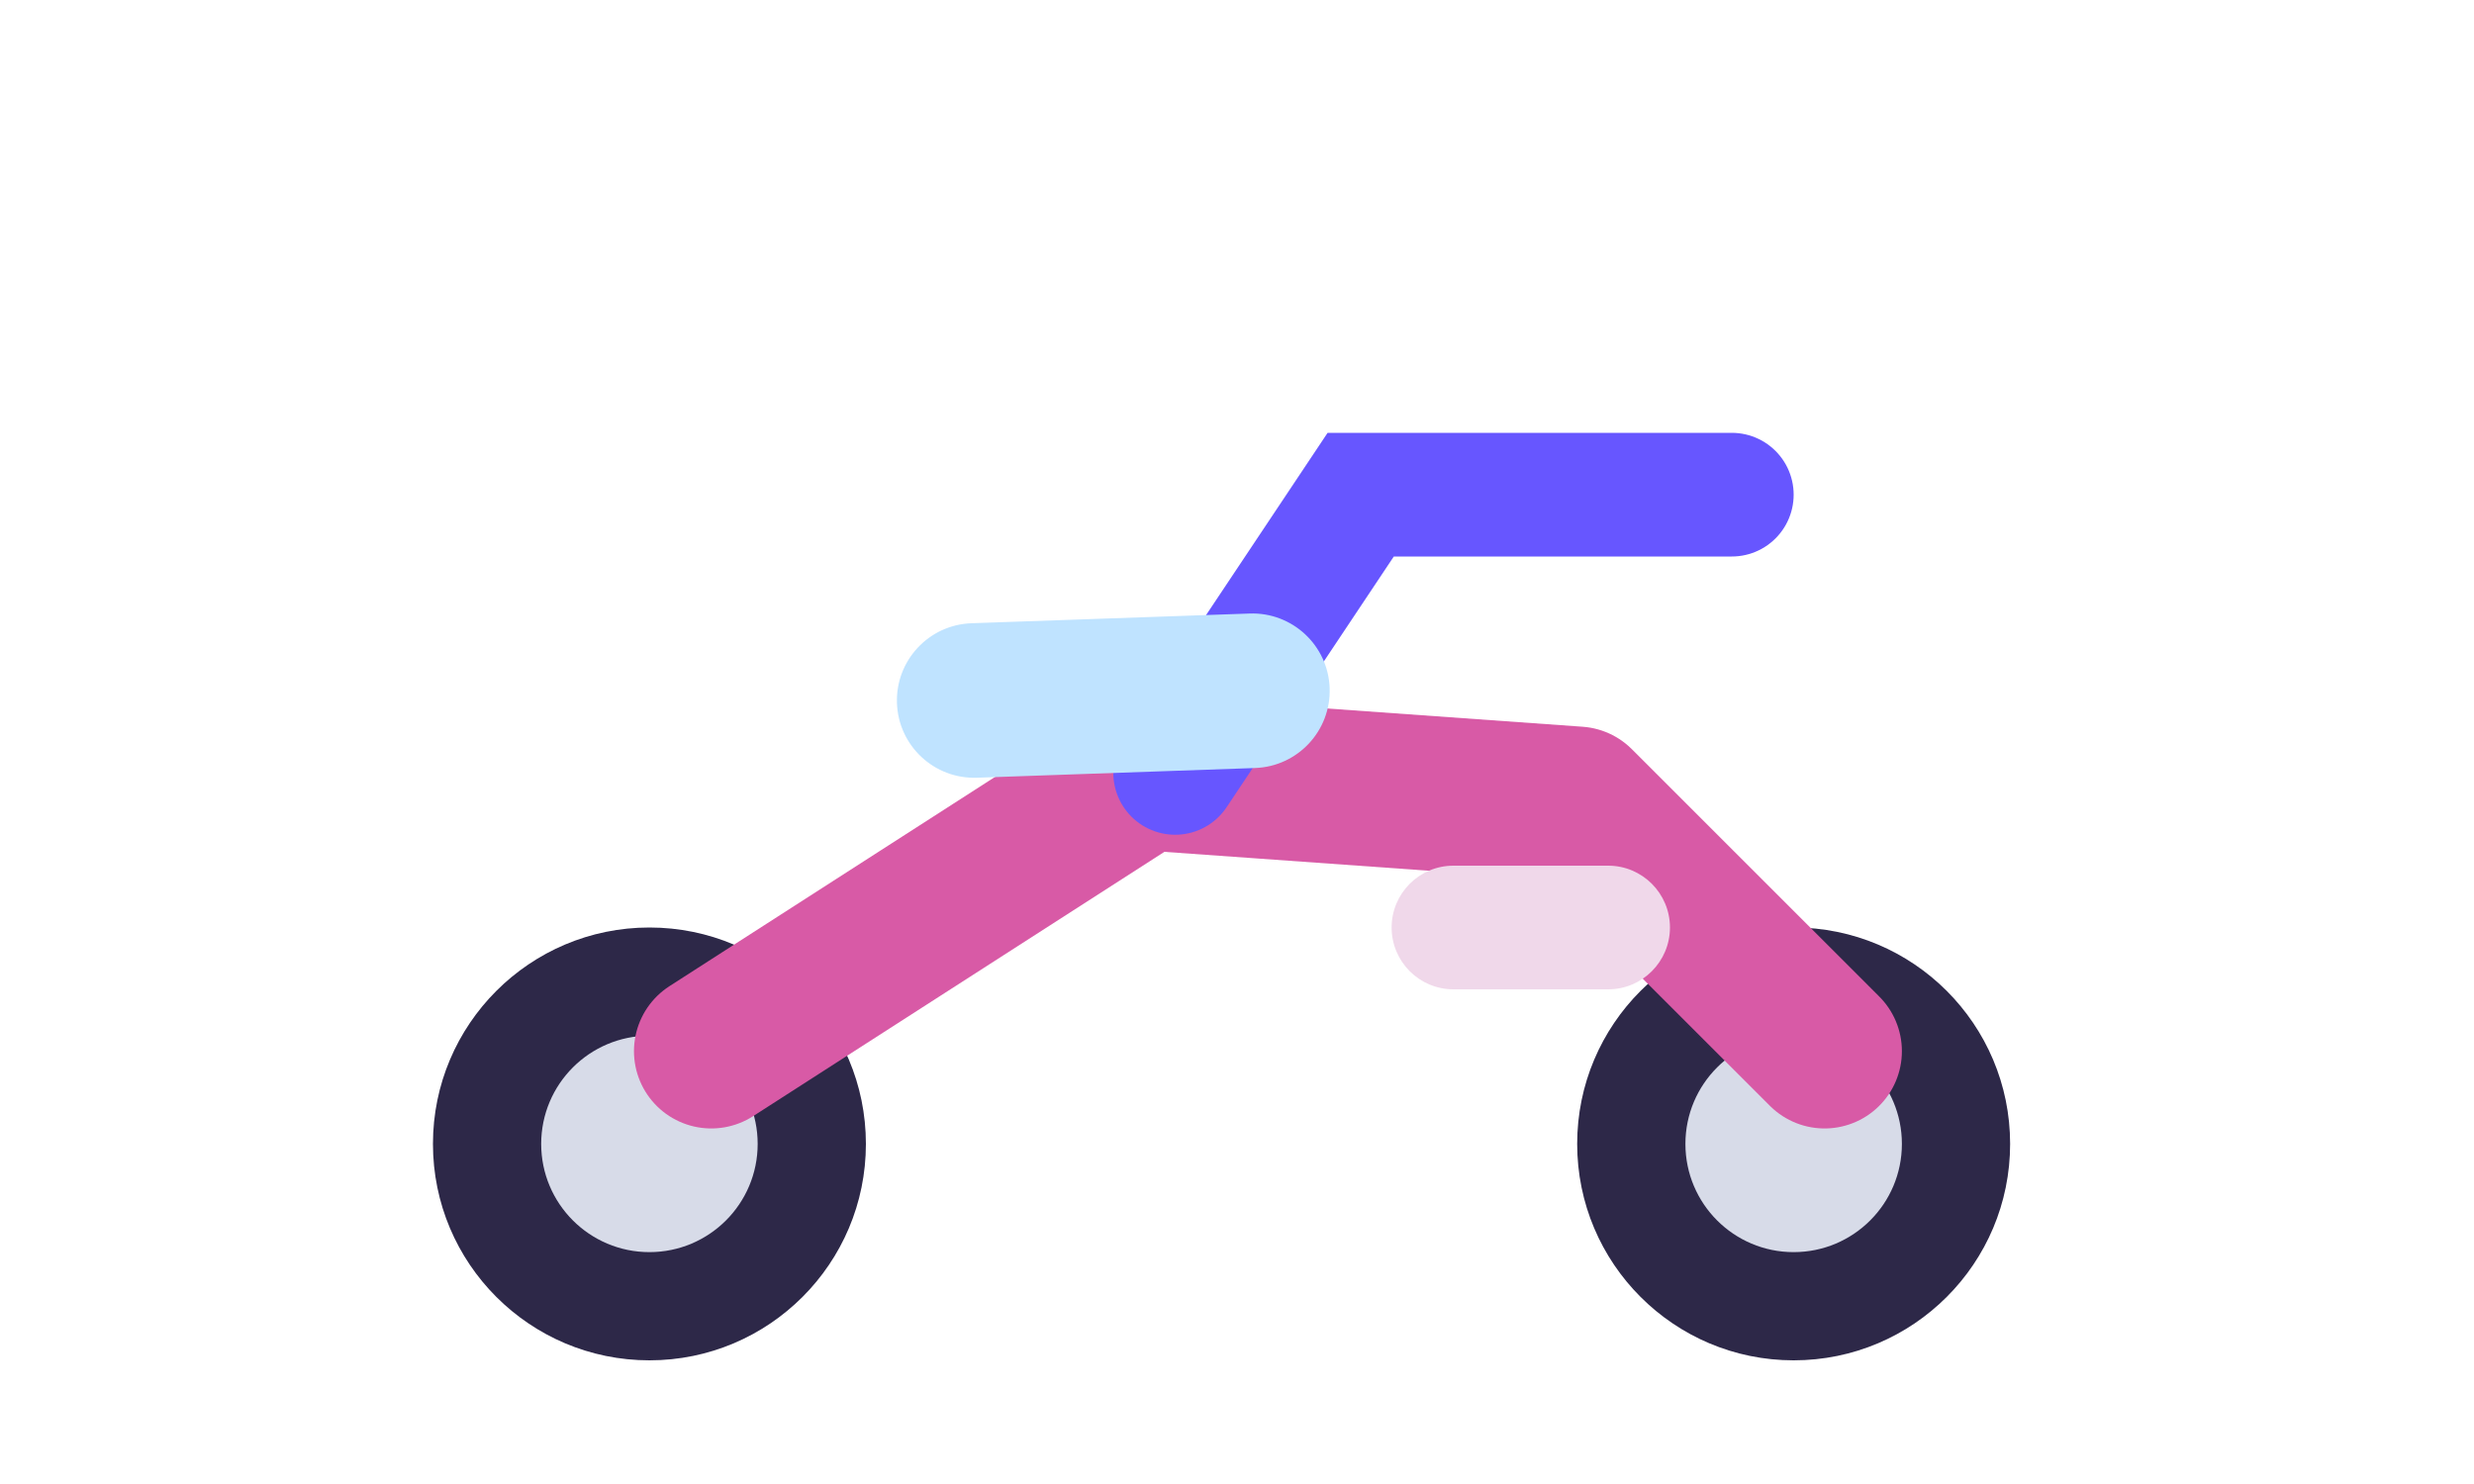
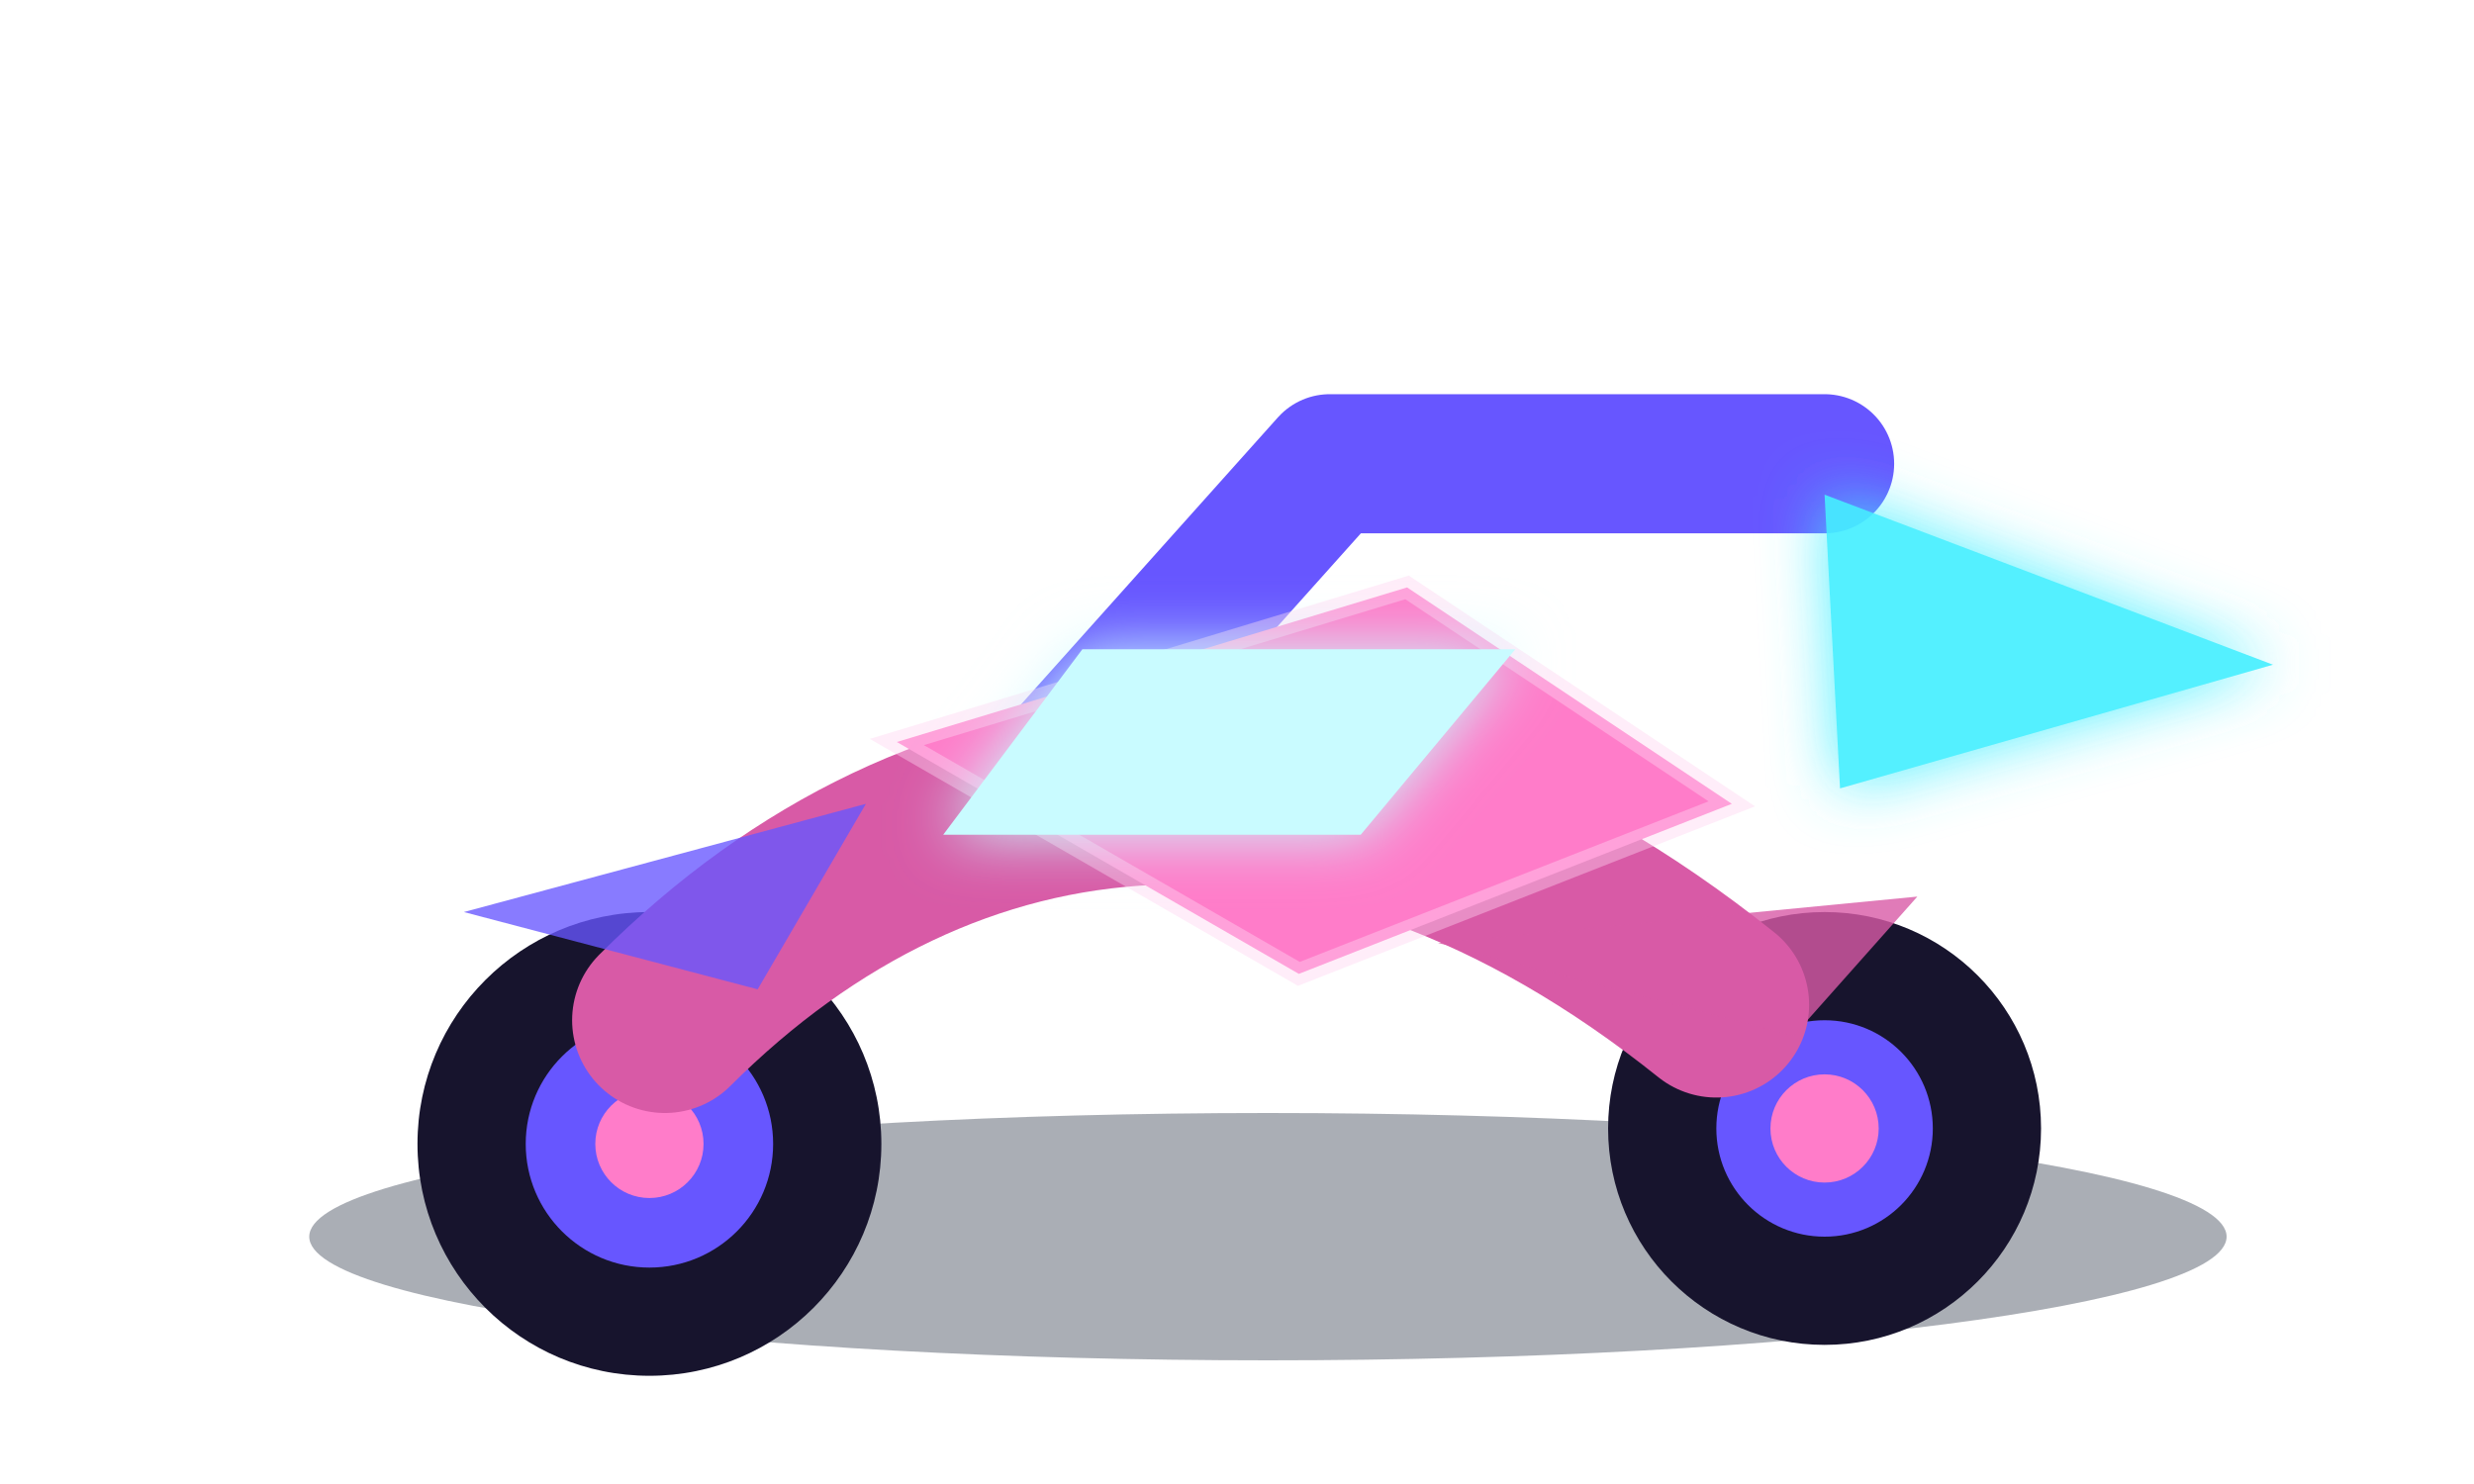
<svg xmlns="http://www.w3.org/2000/svg" viewBox="0 0 160 96">
-   <circle cx="42" cy="74" r="14" fill="#2d2848" />
-   <circle cx="116" cy="74" r="14" fill="#2d2848" />
-   <circle cx="42" cy="74" r="7" fill="#d7dbe8" />
-   <circle cx="116" cy="74" r="7" fill="#d7dbe8" />
-   <path d="M46 68 L74 50 L102 52 L118 68" fill="none" stroke="#d85aa6" stroke-width="10" stroke-linecap="round" stroke-linejoin="round" />
-   <path d="M76 50 L88 32 L112 32" fill="none" stroke="#6756ff" stroke-width="8" stroke-linecap="round" />
-   <rect x="58" y="40" width="28" height="10" rx="5" fill="#bfe3ff" transform="rotate(-2 72 45)" />
-   <rect x="90" y="56" width="18" height="8" rx="4" fill="#f0d8ea" />
+   <defs>
+     <filter id="glow" x="-30%" y="-40%" width="160%" height="180%">
+       <feGaussianBlur stdDeviation="2" result="blur" />
+       <feMerge>
+         <feMergeNode in="blur" />
+         <feMergeNode in="SourceGraphic" />
+       </feMerge>
+     </filter>
+   </defs>
+   <ellipse cx="82" cy="80" rx="62" ry="8" fill="#071226" opacity=".34" />
+   <circle cx="42" cy="74" r="15" fill="#17142d" />
+   <circle cx="42" cy="74" r="8" fill="#6756ff" />
+   <circle cx="42" cy="74" r="3.5" fill="#ff7cc9" />
+   <circle cx="118" cy="73" r="14" fill="#17142d" />
+   <circle cx="118" cy="73" r="7" fill="#6756ff" />
+   <circle cx="118" cy="73" r="3.5" fill="#ff7cc9" />
+   <path d="M43 66 C61 48 86 45 111 65" fill="none" stroke="#d85aa6" stroke-width="12" stroke-linecap="round" />
+   <path d="M69 49 L86 30 L118 30" fill="none" stroke="#6756ff" stroke-width="9" stroke-linecap="round" stroke-linejoin="round" />
+   <path d="M58 48 L91 38 L112 52 L84 63 Z" fill="#ff7cc9" stroke="#ffd5f0" stroke-opacity=".42" stroke-width="1.4" />
+   <path d="M70 42 H98 L88 54 H61 Z" fill="#c9fbff" filter="url(#glow)" />
+   <path d="M118 32 L147 43 L119 51 Z" fill="#44efff" filter="url(#glow)" opacity=".92" />
+   <path d="M30 59 L56 52 L49 64 Z" fill="#6756ff" opacity=".78" />
+   <path d="M93 61 L124 58 L116 67 Z" fill="#d85aa6" opacity=".8" />
</svg>
